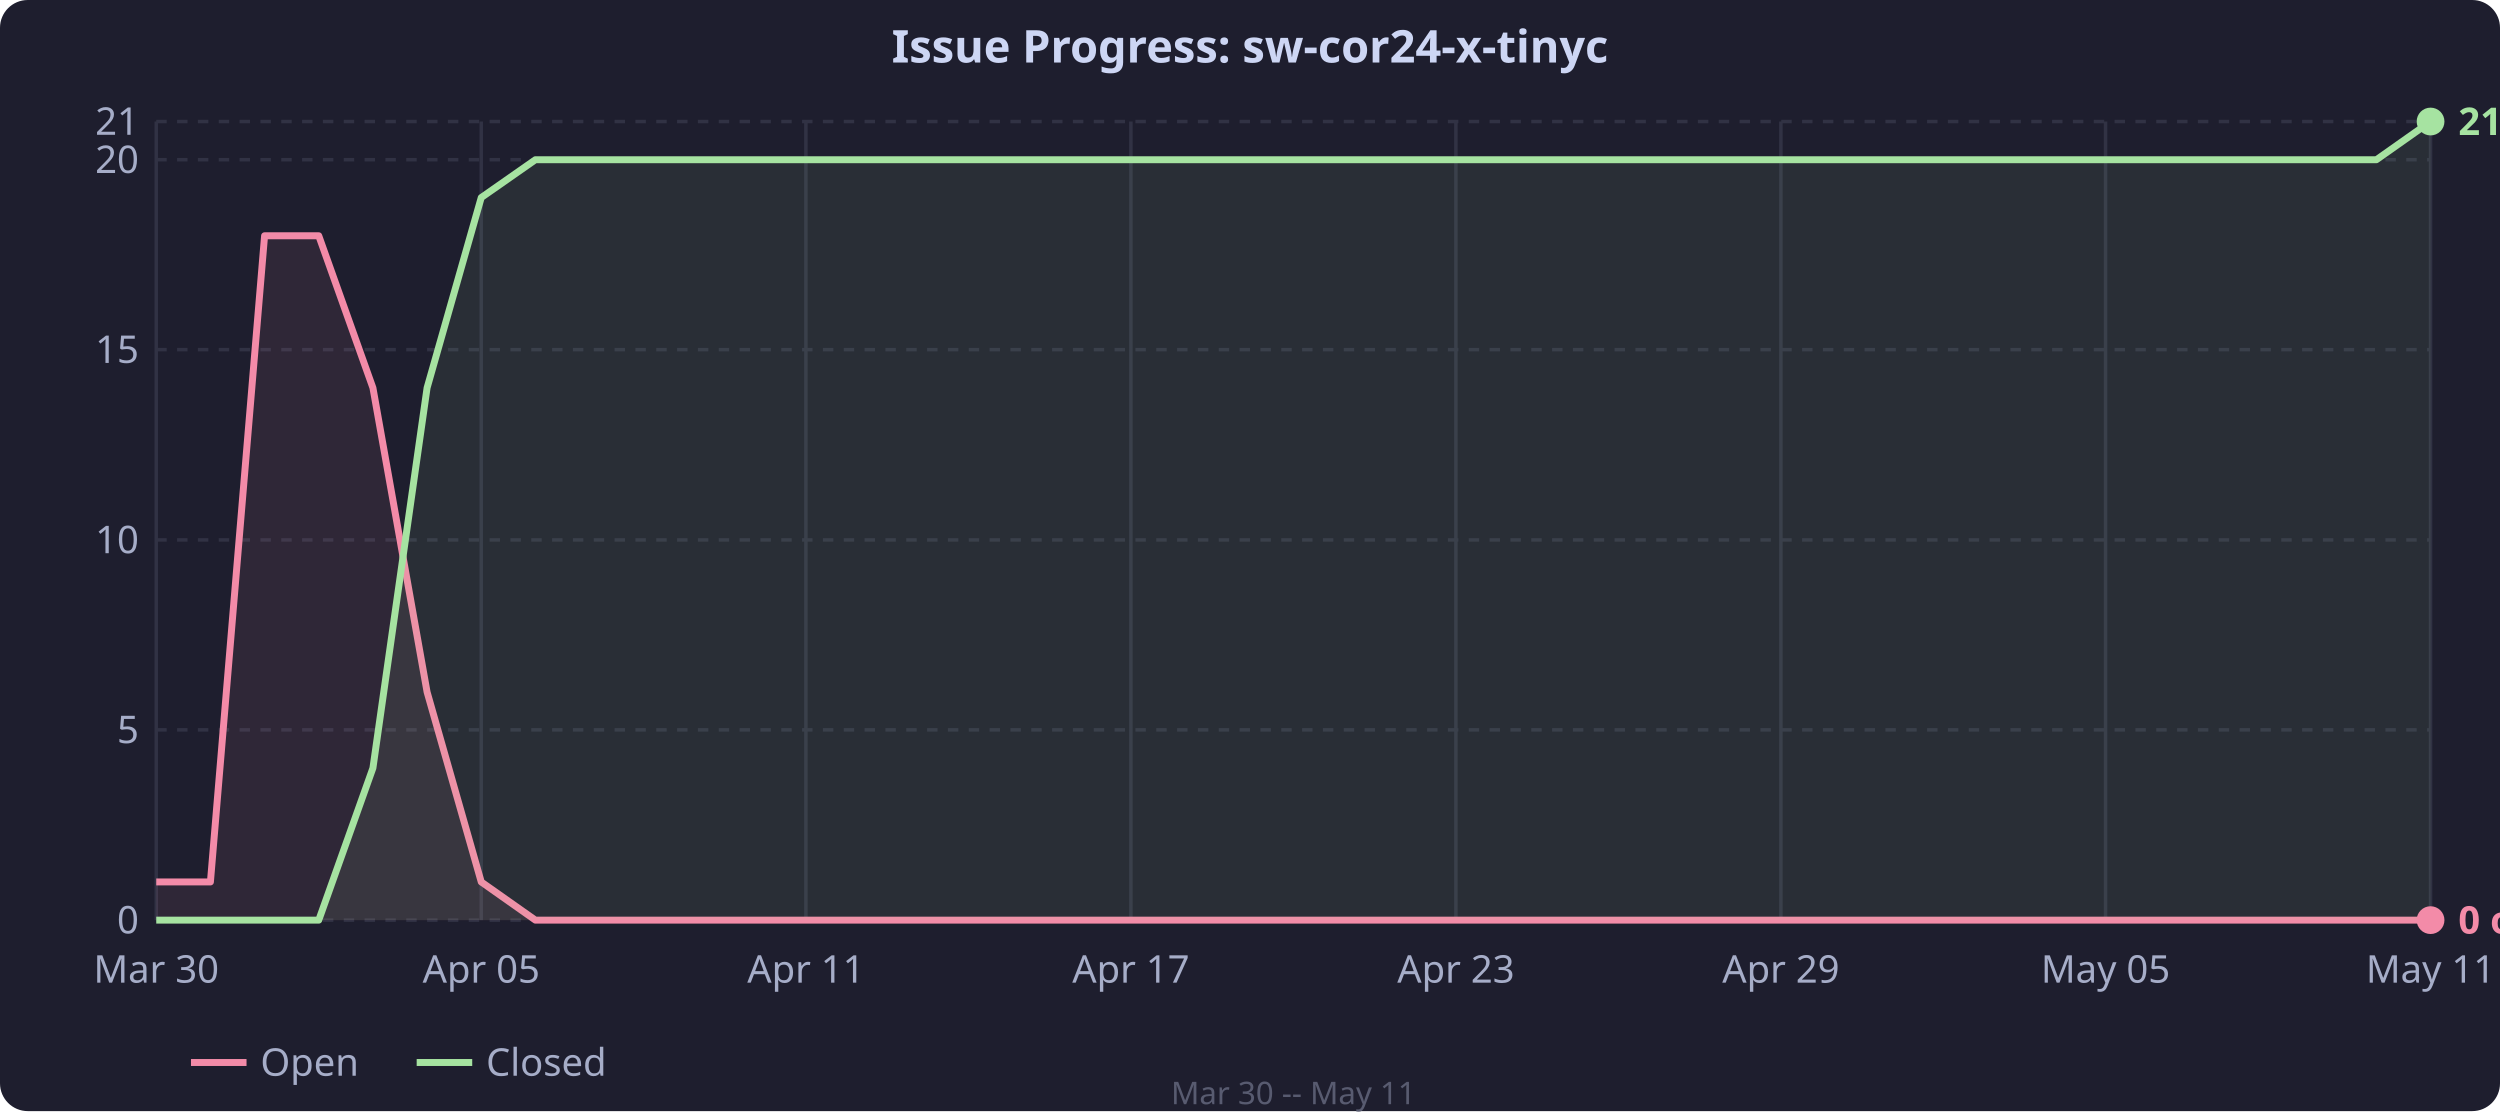
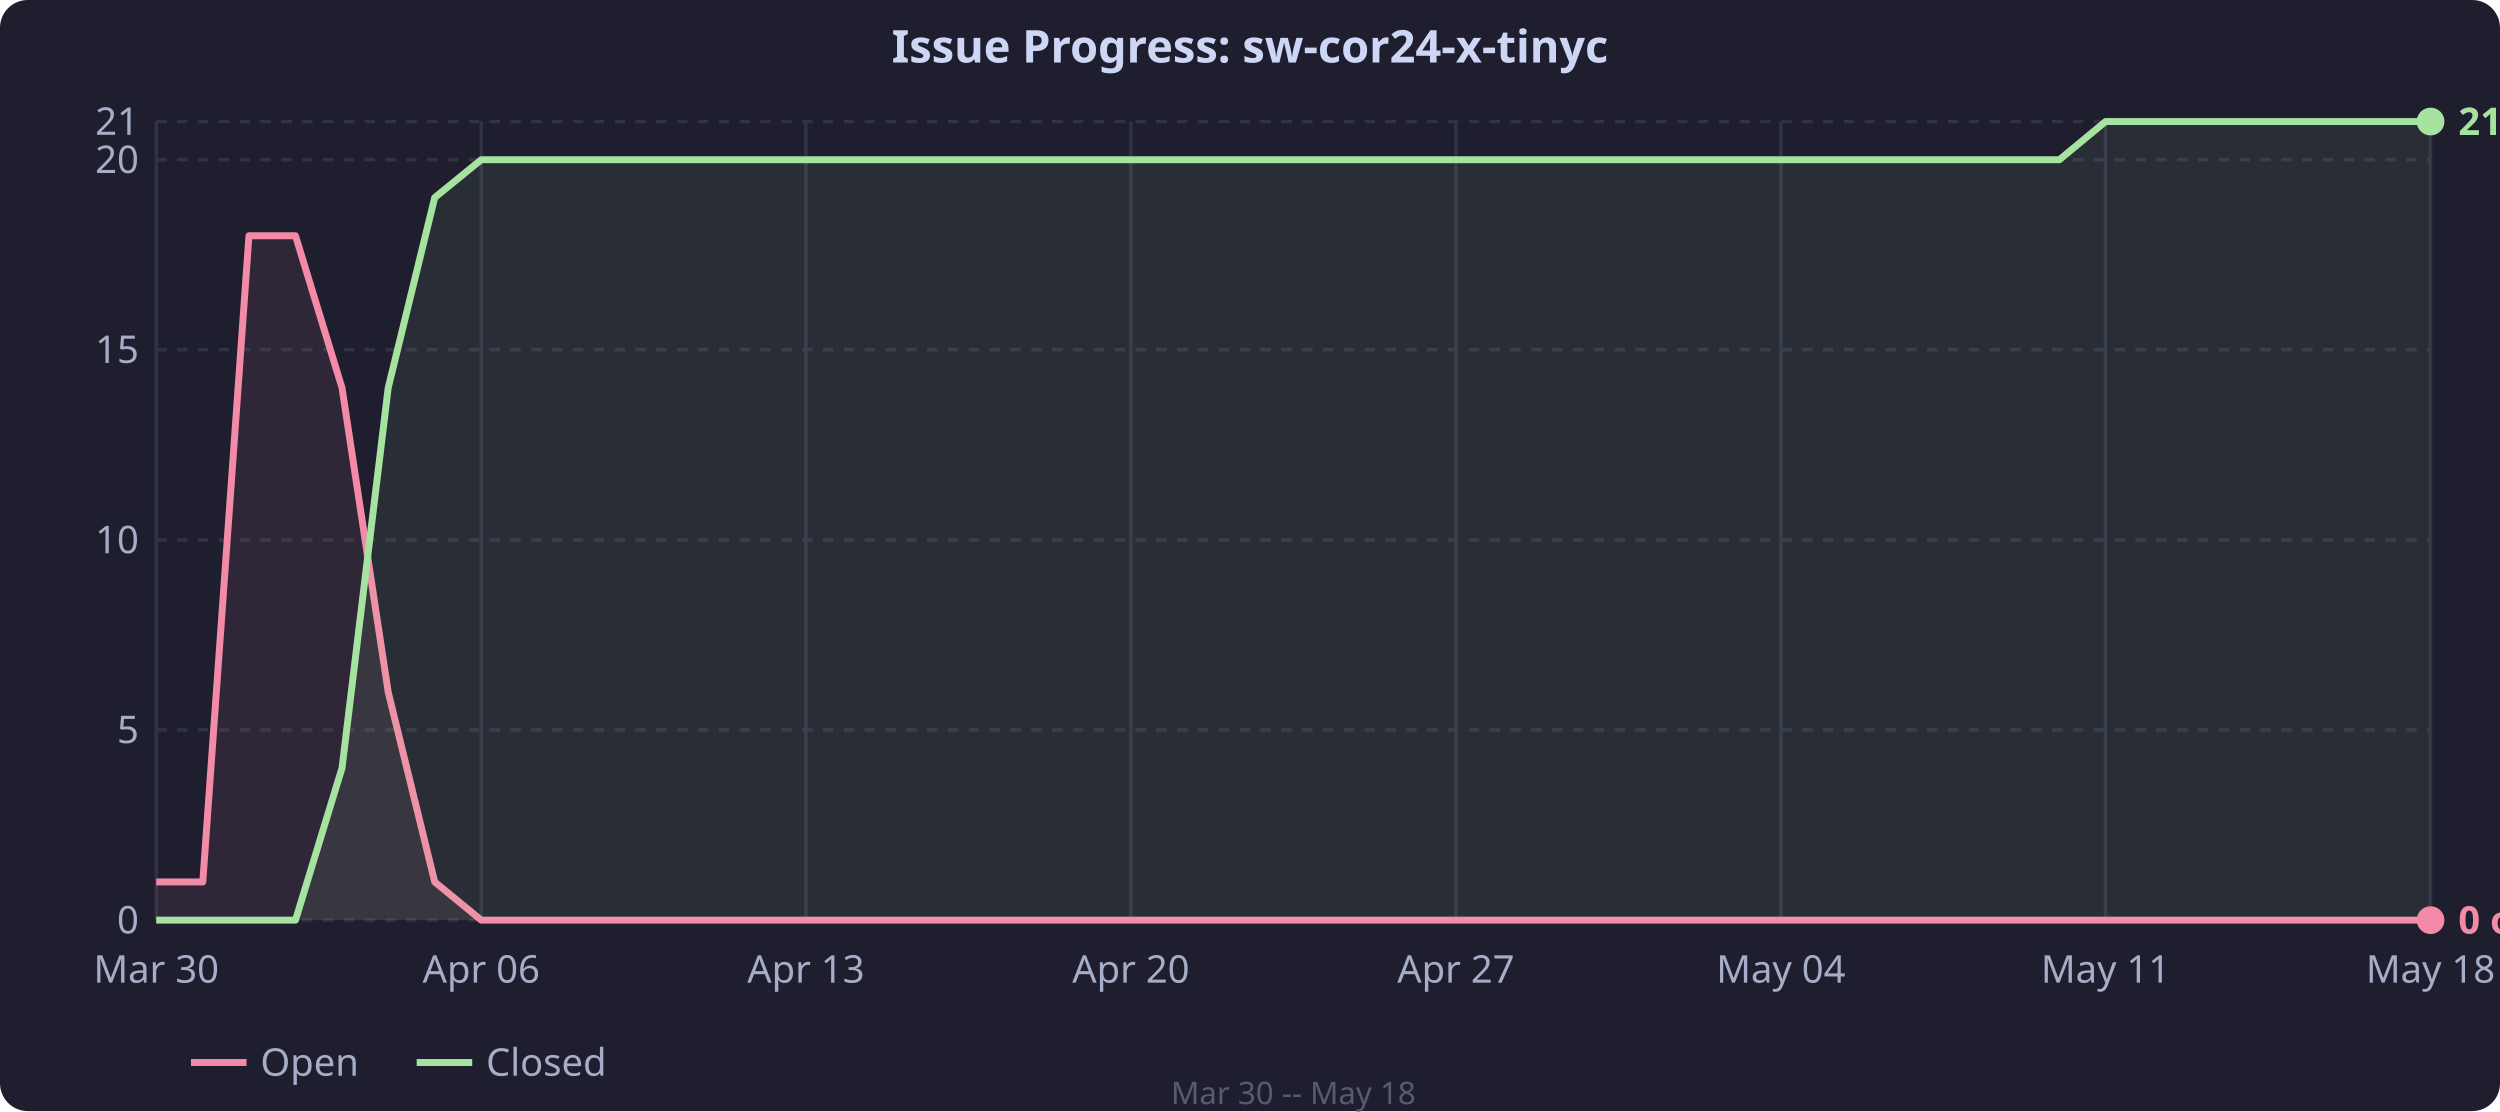
<svg xmlns="http://www.w3.org/2000/svg" viewBox="0 0 720 320" style="font-family: system-ui, sans-serif; font-size: 11px; color: #cdd6f4;">
  <rect width="720" height="320" fill="#1e1e2e" rx="8" />
  <line x1="45" y1="265.0" x2="700" y2="265.0" stroke="#313244" stroke-dasharray="3,3" />
  <text x="40" y="265.0" fill="#a6adc8" text-anchor="end" dominant-baseline="middle">0</text>
  <line x1="45" y1="210.2" x2="700" y2="210.2" stroke="#313244" stroke-dasharray="3,3" />
  <text x="40" y="210.2" fill="#a6adc8" text-anchor="end" dominant-baseline="middle">5</text>
  <line x1="45" y1="155.5" x2="700" y2="155.5" stroke="#313244" stroke-dasharray="3,3" />
  <text x="40" y="155.5" fill="#a6adc8" text-anchor="end" dominant-baseline="middle">10</text>
  <line x1="45" y1="100.7" x2="700" y2="100.7" stroke="#313244" stroke-dasharray="3,3" />
  <text x="40" y="100.7" fill="#a6adc8" text-anchor="end" dominant-baseline="middle">15</text>
  <line x1="45" y1="46.0" x2="700" y2="46.0" stroke="#313244" stroke-dasharray="3,3" />
  <text x="40" y="46.0" fill="#a6adc8" text-anchor="end" dominant-baseline="middle">20</text>
  <line x1="45" y1="35.0" x2="700" y2="35.0" stroke="#313244" stroke-dasharray="3,3" />
  <text x="40" y="35.0" fill="#a6adc8" text-anchor="end" dominant-baseline="middle">21</text>
  <text x="45.0" y="283" fill="#a6adc8" text-anchor="middle">Mar 30</text>
  <line x1="45.0" y1="35" x2="45.0" y2="265" stroke="#313244" />
-   <text x="138.6" y="283" fill="#a6adc8" text-anchor="middle">Apr 05</text>
+   <text x="138.6" y="283" fill="#a6adc8" text-anchor="middle">Apr 06</text>
  <line x1="138.6" y1="35" x2="138.6" y2="265" stroke="#313244" />
-   <text x="232.1" y="283" fill="#a6adc8" text-anchor="middle">Apr 11</text>
+   <text x="232.1" y="283" fill="#a6adc8" text-anchor="middle">Apr 13</text>
  <line x1="232.1" y1="35" x2="232.1" y2="265" stroke="#313244" />
-   <text x="325.7" y="283" fill="#a6adc8" text-anchor="middle">Apr 17</text>
+   <text x="325.7" y="283" fill="#a6adc8" text-anchor="middle">Apr 20</text>
  <line x1="325.7" y1="35" x2="325.7" y2="265" stroke="#313244" />
-   <text x="419.3" y="283" fill="#a6adc8" text-anchor="middle">Apr 23</text>
+   <text x="419.3" y="283" fill="#a6adc8" text-anchor="middle">Apr 27</text>
  <line x1="419.3" y1="35" x2="419.3" y2="265" stroke="#313244" />
-   <text x="512.9" y="283" fill="#a6adc8" text-anchor="middle">Apr 29</text>
+   <text x="512.9" y="283" fill="#a6adc8" text-anchor="middle">May 04</text>
  <line x1="512.9" y1="35" x2="512.9" y2="265" stroke="#313244" />
-   <text x="606.4" y="283" fill="#a6adc8" text-anchor="middle">May 05</text>
+   <text x="606.4" y="283" fill="#a6adc8" text-anchor="middle">May 11</text>
  <line x1="606.4" y1="35" x2="606.4" y2="265" stroke="#313244" />
-   <text x="700.0" y="283" fill="#a6adc8" text-anchor="middle">May 11</text>
+   <text x="700.0" y="283" fill="#a6adc8" text-anchor="middle">May 18</text>
  <line x1="700.0" y1="35" x2="700.0" y2="265" stroke="#313244" />
-   <polygon fill="rgba(243,139,168,0.08)" points="45.0,254.0 60.6,254.0 76.2,67.9 91.8,67.9 107.4,111.7 123.0,199.3 138.6,254.0 154.2,265.0 169.8,265.0 185.4,265.0 201.0,265.0 216.5,265.0 232.1,265.0 247.7,265.0 263.3,265.0 278.9,265.0 294.5,265.0 310.1,265.0 325.7,265.0 341.3,265.0 356.9,265.0 372.5,265.0 388.1,265.0 403.7,265.0 419.3,265.0 434.9,265.0 450.5,265.0 466.1,265.0 481.7,265.0 497.3,265.0 512.9,265.0 528.5,265.0 544.0,265.0 559.6,265.0 575.2,265.0 590.8,265.0 606.4,265.0 622.0,265.0 637.6,265.0 653.2,265.0 668.8,265.0 684.4,265.0 700.0,265.0 700.0,265.0 45.0,265.0" />
-   <polyline fill="none" stroke="#f38ba8" stroke-width="2" stroke-linejoin="round" points="45.0,254.0 60.6,254.0 76.2,67.9 91.8,67.9 107.4,111.7 123.0,199.3 138.6,254.0 154.2,265.0 169.8,265.0 185.4,265.0 201.0,265.0 216.5,265.0 232.1,265.0 247.7,265.0 263.3,265.0 278.9,265.0 294.5,265.0 310.1,265.0 325.7,265.0 341.3,265.0 356.9,265.0 372.5,265.0 388.1,265.0 403.7,265.0 419.3,265.0 434.9,265.0 450.5,265.0 466.1,265.0 481.7,265.0 497.3,265.0 512.9,265.0 528.5,265.0 544.0,265.0 559.6,265.0 575.2,265.0 590.8,265.0 606.4,265.0 622.0,265.0 637.6,265.0 653.2,265.0 668.8,265.0 684.4,265.0 700.0,265.0" />
-   <polygon fill="rgba(166,227,161,0.08)" points="45.0,265.0 60.6,265.0 76.2,265.0 91.8,265.0 107.4,221.2 123.0,111.7 138.6,56.9 154.2,46.0 169.8,46.0 185.4,46.0 201.0,46.0 216.5,46.0 232.1,46.0 247.7,46.0 263.3,46.0 278.9,46.0 294.5,46.0 310.1,46.0 325.7,46.0 341.3,46.0 356.9,46.0 372.5,46.0 388.1,46.0 403.7,46.0 419.3,46.0 434.9,46.0 450.5,46.0 466.1,46.0 481.7,46.0 497.3,46.0 512.9,46.0 528.5,46.0 544.0,46.0 559.6,46.0 575.2,46.0 590.8,46.0 606.4,46.0 622.0,46.0 637.6,46.0 653.2,46.0 668.8,46.0 684.4,46.0 700.0,35.0 700.0,265.0 45.0,265.0" />
-   <polyline fill="none" stroke="#a6e3a1" stroke-width="2" stroke-linejoin="round" points="45.0,265.0 60.6,265.0 76.2,265.0 91.8,265.0 107.4,221.2 123.0,111.7 138.6,56.9 154.2,46.0 169.8,46.0 185.4,46.0 201.0,46.0 216.5,46.0 232.1,46.0 247.7,46.0 263.3,46.0 278.9,46.0 294.5,46.0 310.1,46.0 325.7,46.0 341.3,46.0 356.9,46.0 372.5,46.0 388.1,46.0 403.7,46.0 419.3,46.0 434.9,46.0 450.5,46.0 466.1,46.0 481.7,46.0 497.3,46.0 512.9,46.0 528.5,46.0 544.0,46.0 559.6,46.0 575.2,46.0 590.8,46.0 606.4,46.0 622.0,46.0 637.6,46.0 653.2,46.0 668.8,46.0 684.4,46.0 700.0,35.0" />
+   <polygon fill="rgba(243,139,168,0.08)" points="45.0,254.0 58.4,254.0 71.7,67.9 85.1,67.9 98.5,111.7 111.8,199.3 125.2,254.0 138.6,265.0 151.9,265.0 165.3,265.0 178.7,265.0 192.0,265.0 205.4,265.0 218.8,265.0 232.1,265.0 245.5,265.0 258.9,265.0 272.2,265.0 285.6,265.0 299.0,265.0 312.3,265.0 325.7,265.0 339.1,265.0 352.4,265.0 365.8,265.0 379.2,265.0 392.6,265.0 405.9,265.0 419.3,265.0 432.7,265.0 446.0,265.0 459.4,265.0 472.8,265.0 486.1,265.0 499.5,265.0 512.9,265.0 526.2,265.0 539.6,265.0 553.0,265.0 566.3,265.0 579.7,265.0 593.1,265.0 606.4,265.0 619.8,265.0 633.2,265.0 646.5,265.0 659.9,265.0 673.3,265.0 686.6,265.0 700.0,265.0 700.0,265.0 45.0,265.0" />
+   <polyline fill="none" stroke="#f38ba8" stroke-width="2" stroke-linejoin="round" points="45.0,254.0 58.4,254.0 71.7,67.9 85.1,67.9 98.5,111.7 111.8,199.3 125.2,254.0 138.6,265.0 151.9,265.0 165.3,265.0 178.7,265.0 192.0,265.0 205.4,265.0 218.8,265.0 232.1,265.0 245.5,265.0 258.9,265.0 272.2,265.0 285.6,265.0 299.0,265.0 312.3,265.0 325.7,265.0 339.1,265.0 352.4,265.0 365.8,265.0 379.2,265.0 392.6,265.0 405.9,265.0 419.3,265.0 432.7,265.0 446.0,265.0 459.4,265.0 472.8,265.0 486.1,265.0 499.5,265.0 512.9,265.0 526.2,265.0 539.6,265.0 553.0,265.0 566.3,265.0 579.7,265.0 593.1,265.0 606.4,265.0 619.8,265.0 633.2,265.0 646.5,265.0 659.9,265.0 673.3,265.0 686.6,265.0 700.0,265.0" />
+   <polygon fill="rgba(166,227,161,0.08)" points="45.0,265.0 58.4,265.0 71.7,265.0 85.1,265.0 98.5,221.2 111.8,111.7 125.2,56.9 138.6,46.0 151.9,46.0 165.3,46.0 178.7,46.0 192.0,46.0 205.4,46.0 218.8,46.0 232.1,46.0 245.5,46.0 258.9,46.0 272.2,46.0 285.6,46.0 299.0,46.0 312.3,46.0 325.7,46.0 339.1,46.0 352.4,46.0 365.8,46.0 379.2,46.0 392.6,46.0 405.9,46.0 419.3,46.0 432.7,46.0 446.0,46.0 459.4,46.0 472.8,46.0 486.1,46.0 499.5,46.0 512.9,46.0 526.2,46.0 539.6,46.0 553.0,46.0 566.3,46.0 579.7,46.0 593.1,46.0 606.4,35.0 619.8,35.0 633.2,35.0 646.5,35.0 659.9,35.0 673.3,35.0 686.6,35.0 700.0,35.0 700.0,265.0 45.0,265.0" />
+   <polyline fill="none" stroke="#a6e3a1" stroke-width="2" stroke-linejoin="round" points="45.0,265.0 58.4,265.0 71.7,265.0 85.1,265.0 98.5,221.2 111.8,111.7 125.2,56.9 138.6,46.0 151.9,46.0 165.3,46.0 178.7,46.0 192.0,46.0 205.4,46.0 218.8,46.0 232.1,46.0 245.5,46.0 258.9,46.0 272.2,46.0 285.6,46.0 299.0,46.0 312.3,46.0 325.7,46.0 339.1,46.0 352.4,46.0 365.8,46.0 379.2,46.0 392.6,46.0 405.9,46.0 419.3,46.0 432.7,46.0 446.0,46.0 459.4,46.0 472.8,46.0 486.1,46.0 499.5,46.0 512.9,46.0 526.2,46.0 539.6,46.0 553.0,46.0 566.3,46.0 579.7,46.0 593.1,46.0 606.4,35.0 619.8,35.0 633.2,35.0 646.5,35.0 659.9,35.0 673.3,35.0 686.6,35.0 700.0,35.0" />
  <circle cx="700.0" cy="265.0" r="4" fill="#f38ba8" />
  <circle cx="700.0" cy="35.0" r="4" fill="#a6e3a1" />
  <text x="708.0" y="265.0" fill="#f38ba8" text-anchor="start" dominant-baseline="middle" font-size="11px" font-weight="600">0 open</text>
  <text x="708.0" y="35.0" fill="#a6e3a1" text-anchor="start" dominant-baseline="middle" font-size="11px" font-weight="600">21 closed</text>
  <text x="360" y="18" fill="#cdd6f4" text-anchor="middle" font-size="13px" font-weight="600">Issue Progress: sw-cor24-x-tinyc</text>
  <line x1="55" y1="306" x2="71" y2="306" stroke="#f38ba8" stroke-width="2" />
  <text x="75" y="306" fill="#a6adc8" dominant-baseline="middle">Open</text>
  <line x1="120" y1="306" x2="136" y2="306" stroke="#a6e3a1" stroke-width="2" />
  <text x="140" y="306" fill="#a6adc8" dominant-baseline="middle">Closed</text>
-   <text x="372.5" y="318" fill="#585b70" text-anchor="middle" font-size="9px">Mar 30 -- May 11</text>
+   <text x="372.5" y="318" fill="#585b70" text-anchor="middle" font-size="9px">Mar 30 -- May 18</text>
</svg>
